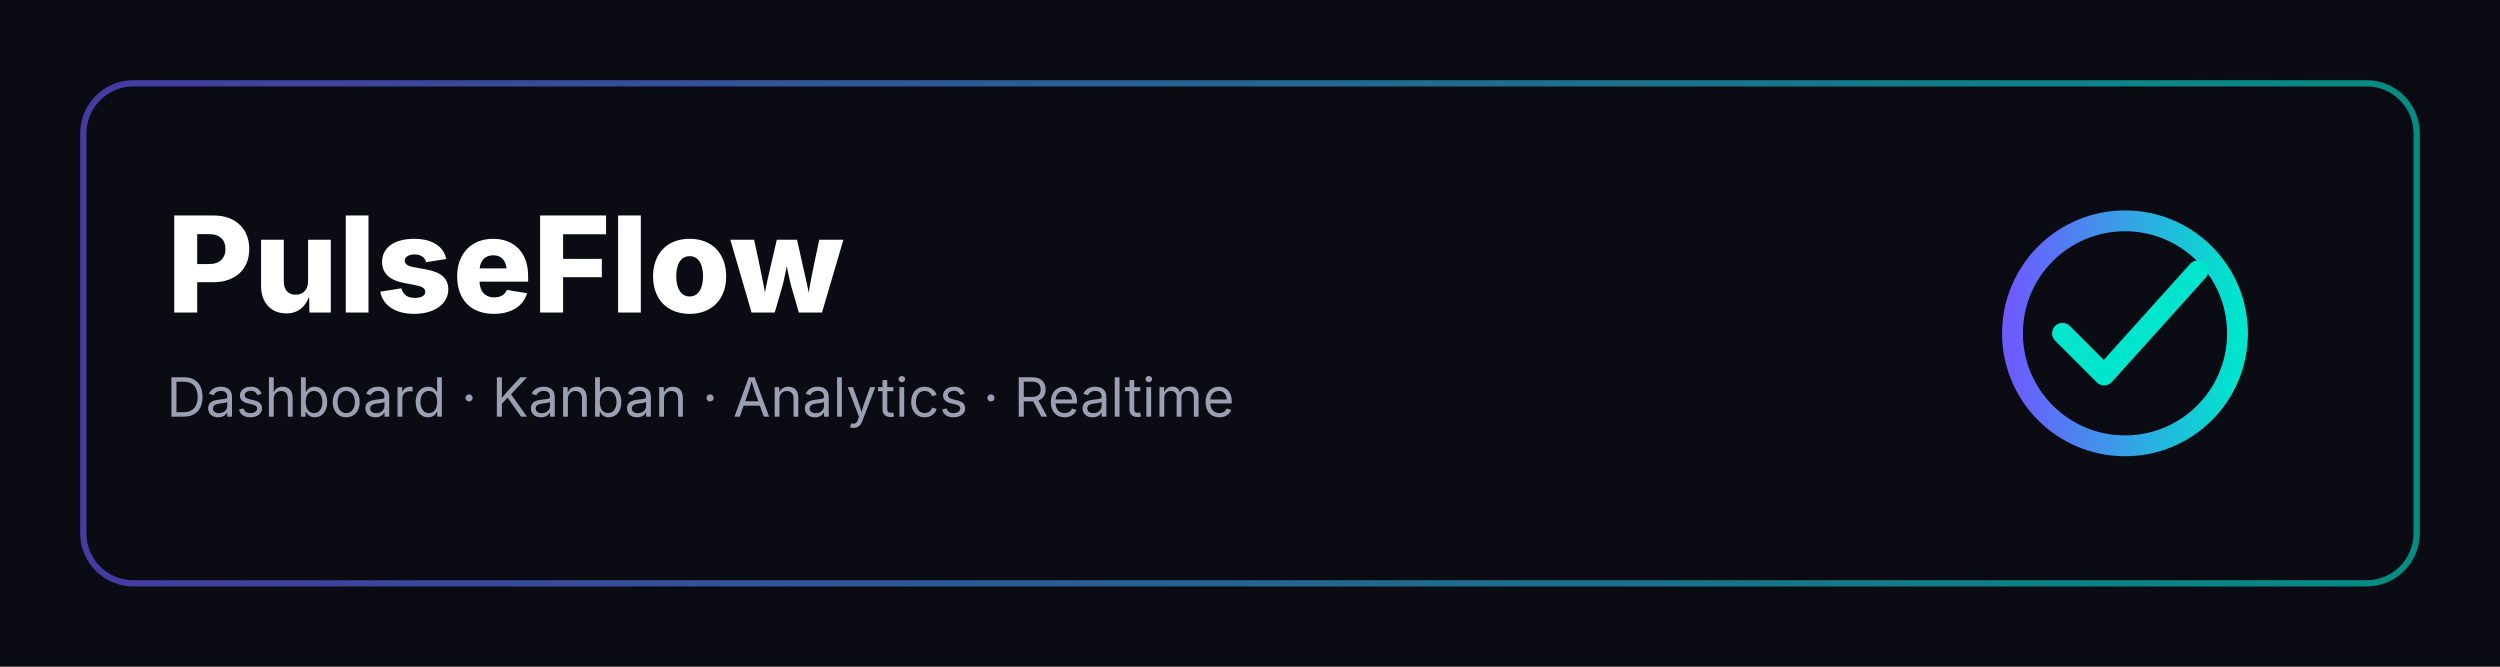
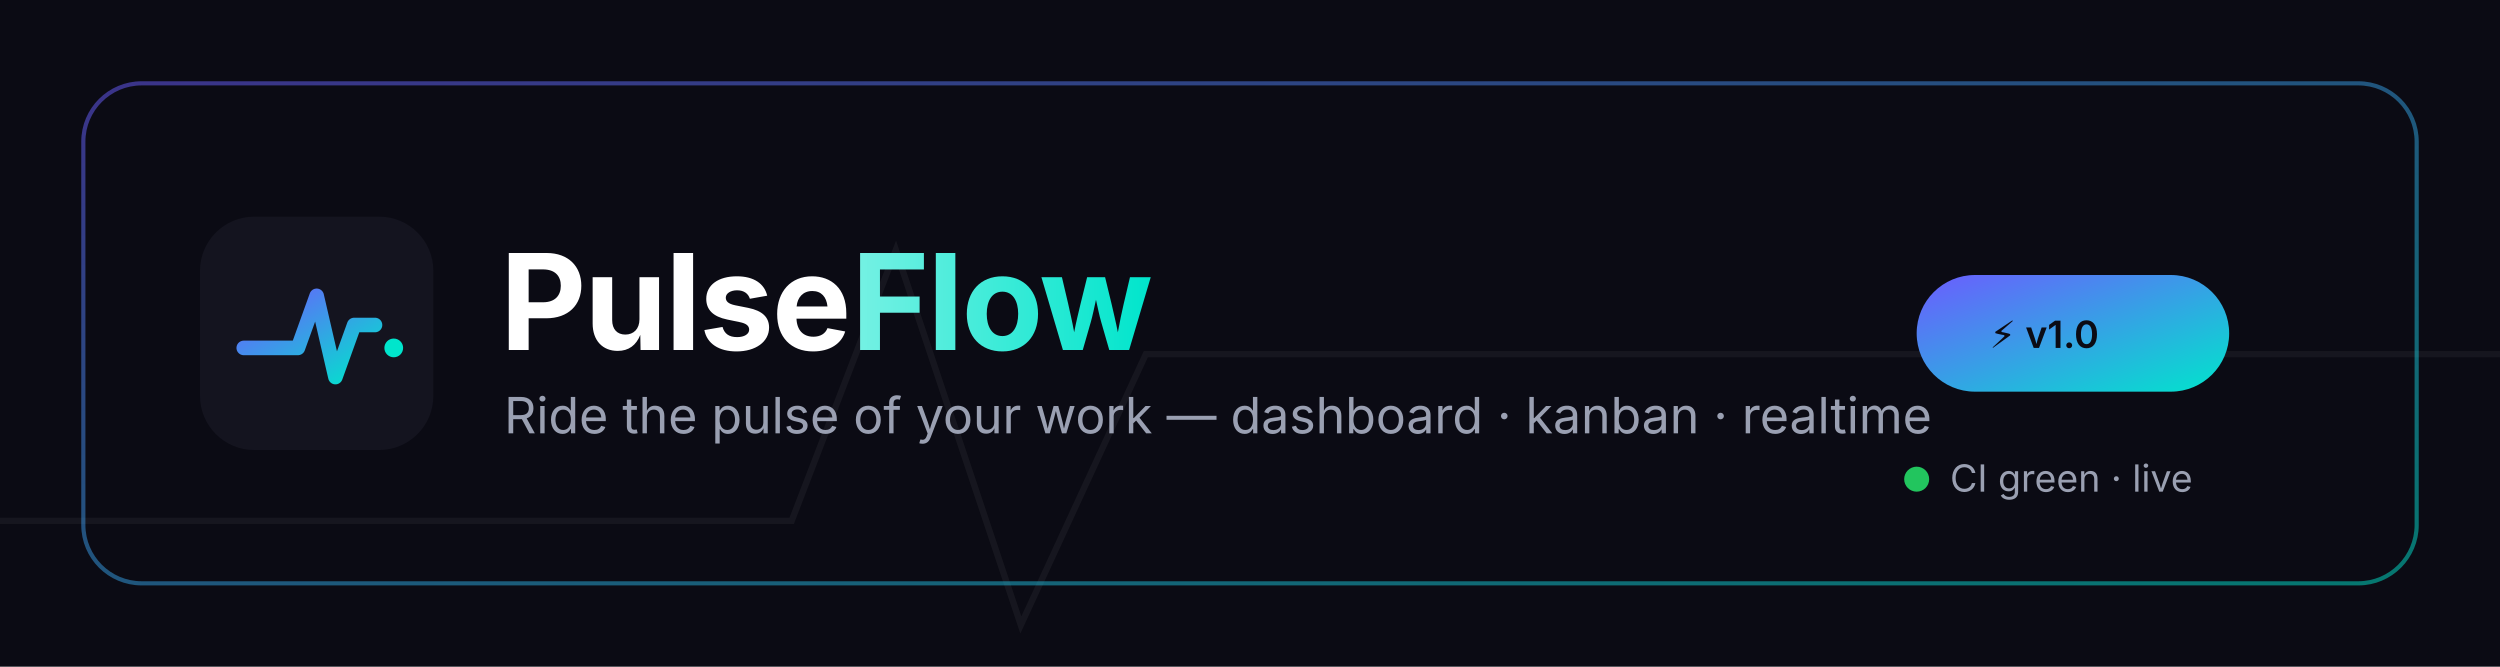
- <svg xmlns="http://www.w3.org/2000/svg" width="1200" height="320" viewBox="0 0 1200 320">
-   <rect width="1200" height="320" fill="#0B0B14" />
+ <svg xmlns="http://www.w3.org/2000/svg" width="1200" height="320" viewBox="0 0 1200 320" role="img" aria-label="PulseFlow banner">
  <defs>
-     <linearGradient id="bg" x1="0" y1="0" x2="1" y2="0">
+     <linearGradient id="bbGrad" x1="0" y1="0" x2="1" y2="1">
      <stop offset="0" stop-color="#6C5CFF" />
      <stop offset="1" stop-color="#00E5CC" />
    </linearGradient>
+     <linearGradient id="bbWord" x1="0" y1="0" x2="1" y2="0">
+       <stop offset="0" stop-color="#FFFFFF" />
+       <stop offset="1" stop-color="#00E5CC" />
+     </linearGradient>
  </defs>
-   <rect x="40" y="40" width="1120" height="240" rx="24" fill="none" stroke="url(#bg)" stroke-width="3" opacity="0.6" />
-   <text x="80" y="150" font-family="Inter, Arial" font-size="64" font-weight="800" fill="white">PulseFlow</text>
-   <text x="80" y="200" font-family="Inter, Arial" font-size="26" fill="#9AA0B2">Dashboard · Kanban · Analytics · Realtime</text>
-   <circle cx="1020" cy="160" r="54" fill="none" stroke="url(#bg)" stroke-width="10" />
-   <path d="M990 160 L1010 180 L1055 130" fill="none" stroke="#00E5CC" stroke-width="10" stroke-linecap="round" stroke-linejoin="round" />
+   <rect width="1200" height="320" fill="#0B0B14" />
+   <path d="M0 250 H380 L430 120 L490 300 L550 170 H1200" fill="none" stroke="#FFFFFF" stroke-opacity="0.05" stroke-width="3" />
+   <rect x="40" y="40" width="1120" height="240" rx="28" fill="none" stroke="url(#bbGrad)" stroke-width="2" stroke-opacity="0.5" />
+   <g transform="translate(96,104)">
+     <rect width="112" height="112" rx="26" fill="#14141F" />
+     <path d="M21 63 H47 L56 38 L65 77 L74 52 H84" fill="none" stroke="url(#bbGrad)" stroke-width="7" stroke-linecap="round" stroke-linejoin="round" />
+     <circle cx="93" cy="63" r="4.5" fill="#00E5CC" />
+   </g>
+   <text x="240" y="168" font-family="'Space Grotesk', Inter, Arial, sans-serif" font-size="64" font-weight="700" fill="#FFFFFF" letter-spacing="-1">Pulse<tspan fill="url(#bbWord)">Flow</tspan>
+   </text>
+   <text x="242" y="208" font-family="Inter, Arial, sans-serif" font-size="24" fill="#9AA0B2">Ride the pulse of your work — dashboard · kanban · realtime</text>
+   <g font-family="Inter, Arial, sans-serif" font-size="18" font-weight="600">
+     <rect x="920" y="132" width="150" height="56" rx="28" fill="url(#bbGrad)" />
+     <text x="955" y="167" fill="#0B0B14">⚡ v1.0</text>
+   </g>
+   <circle cx="920" cy="230" r="6" fill="#22C55E" />
+   <text x="936" y="236" font-family="Inter, Arial" font-size="18" fill="#9AA0B2">CI green · live</text>
</svg>
